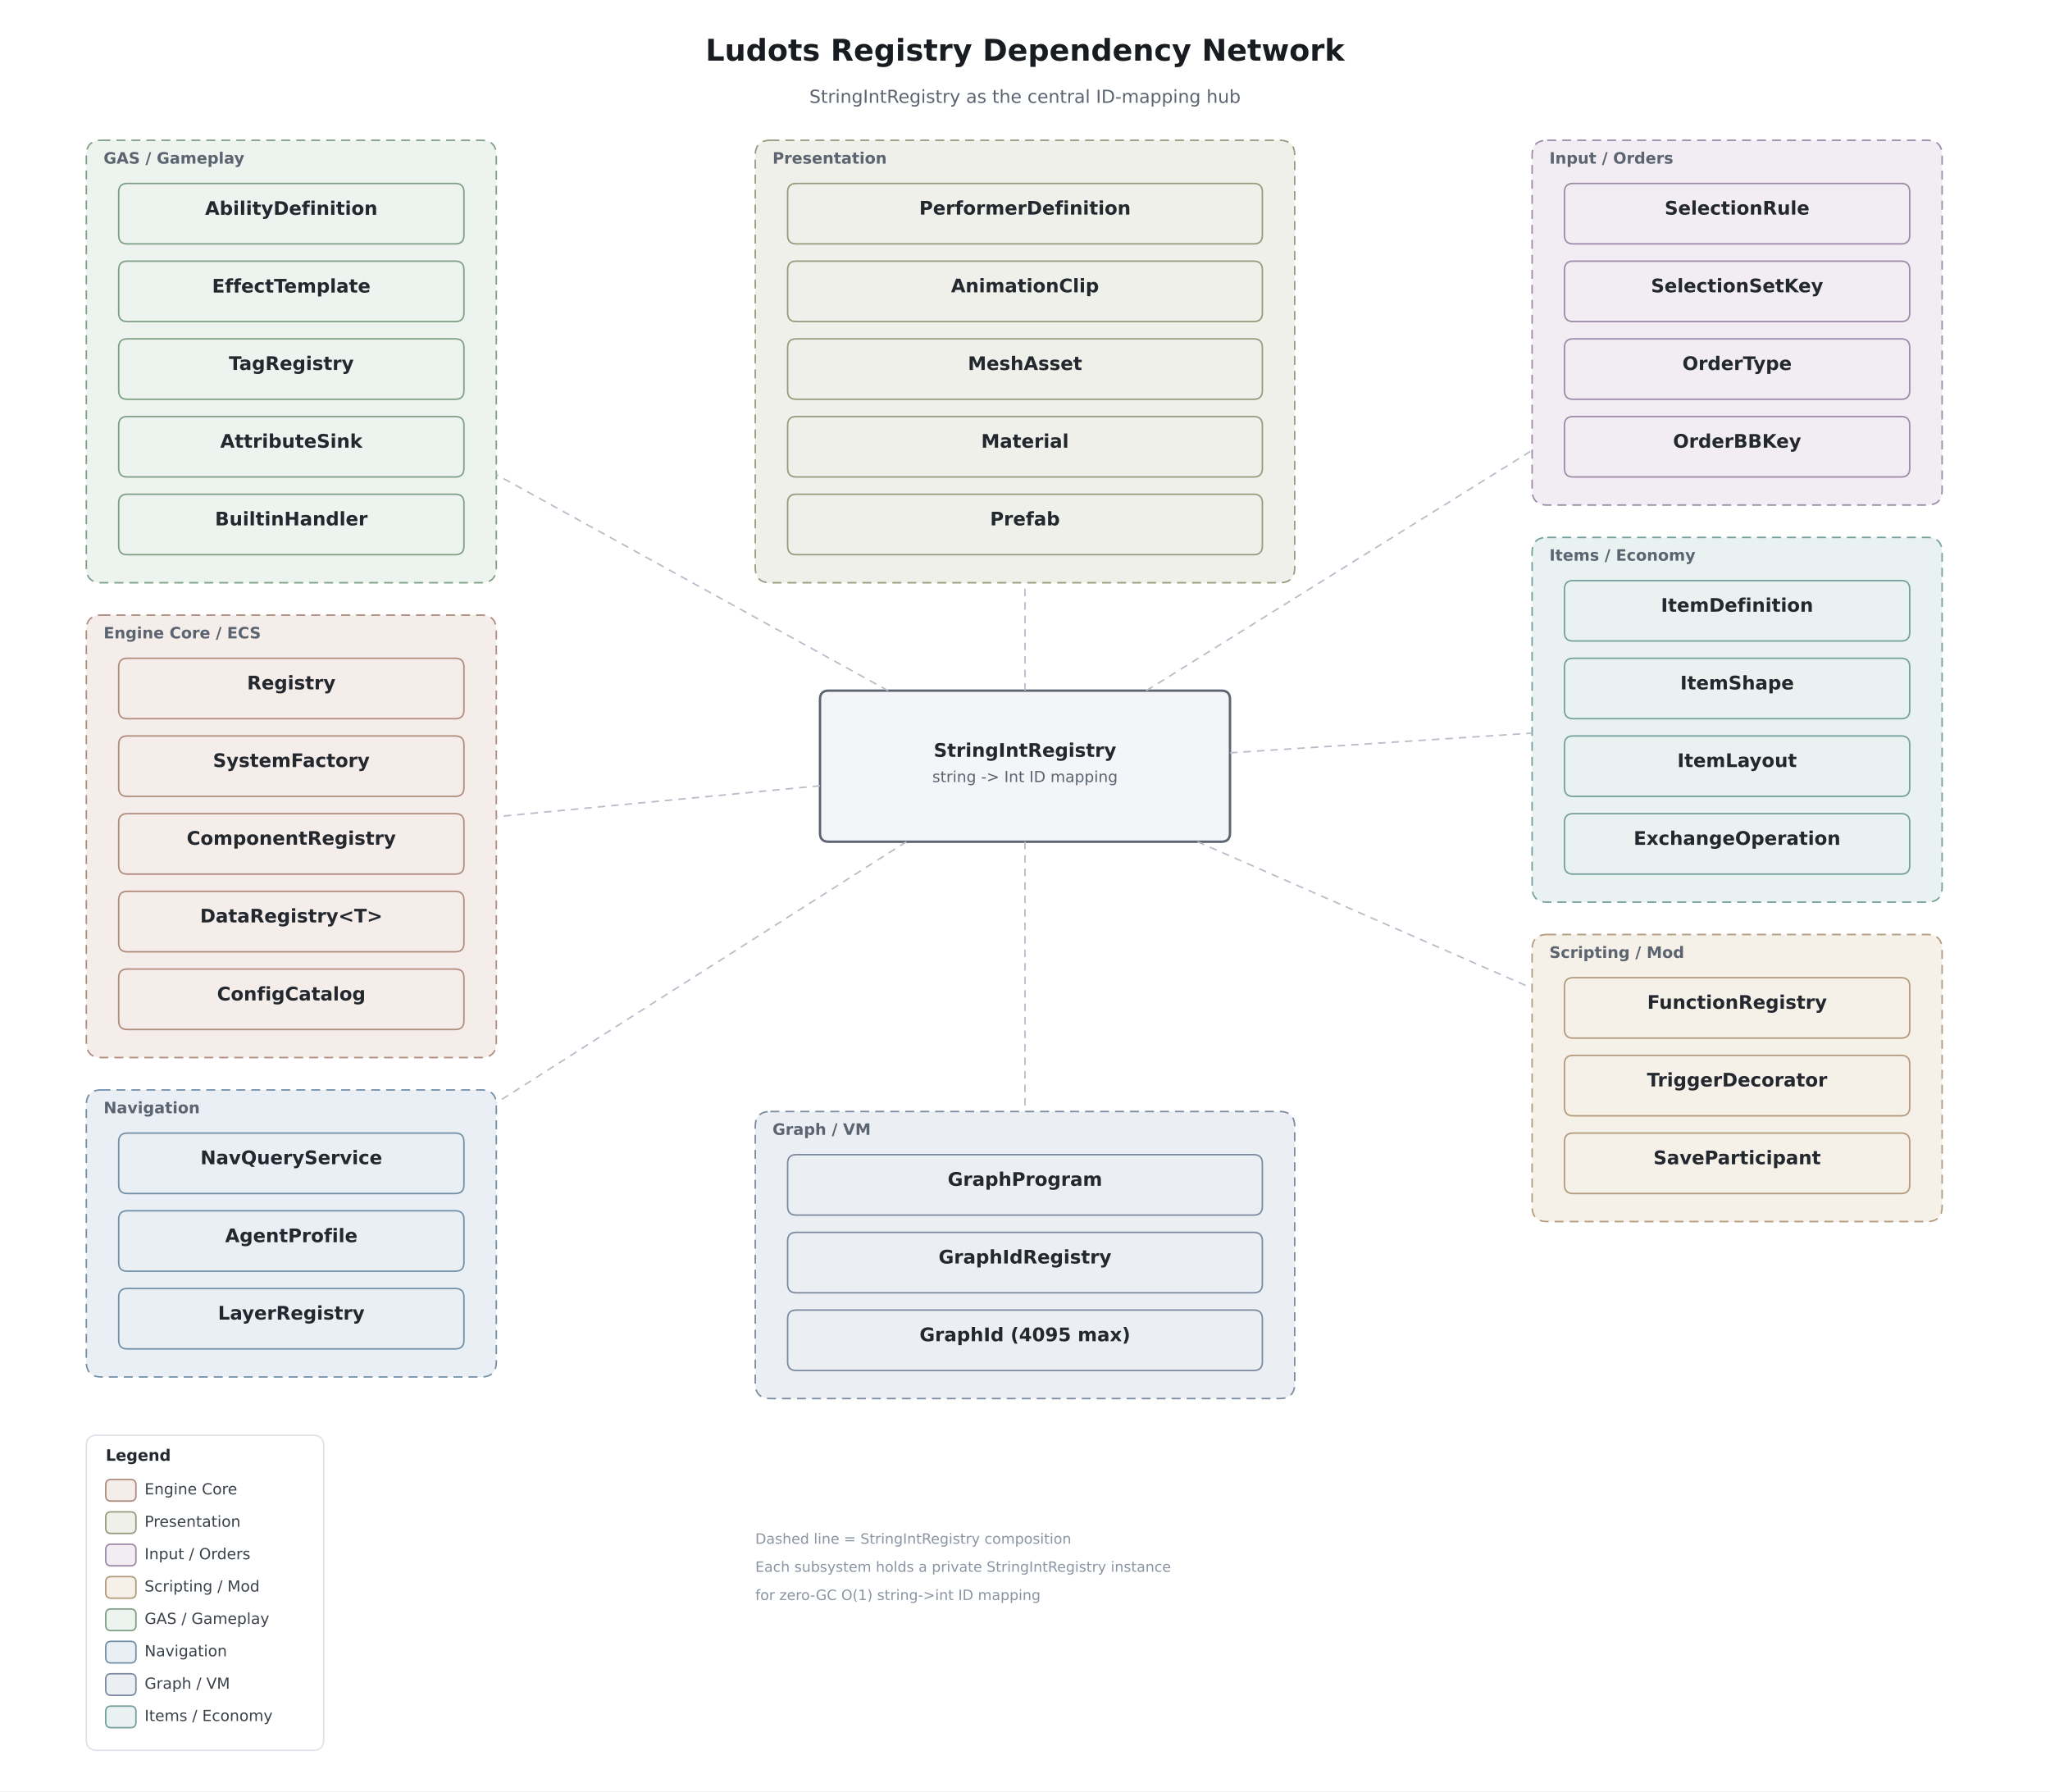
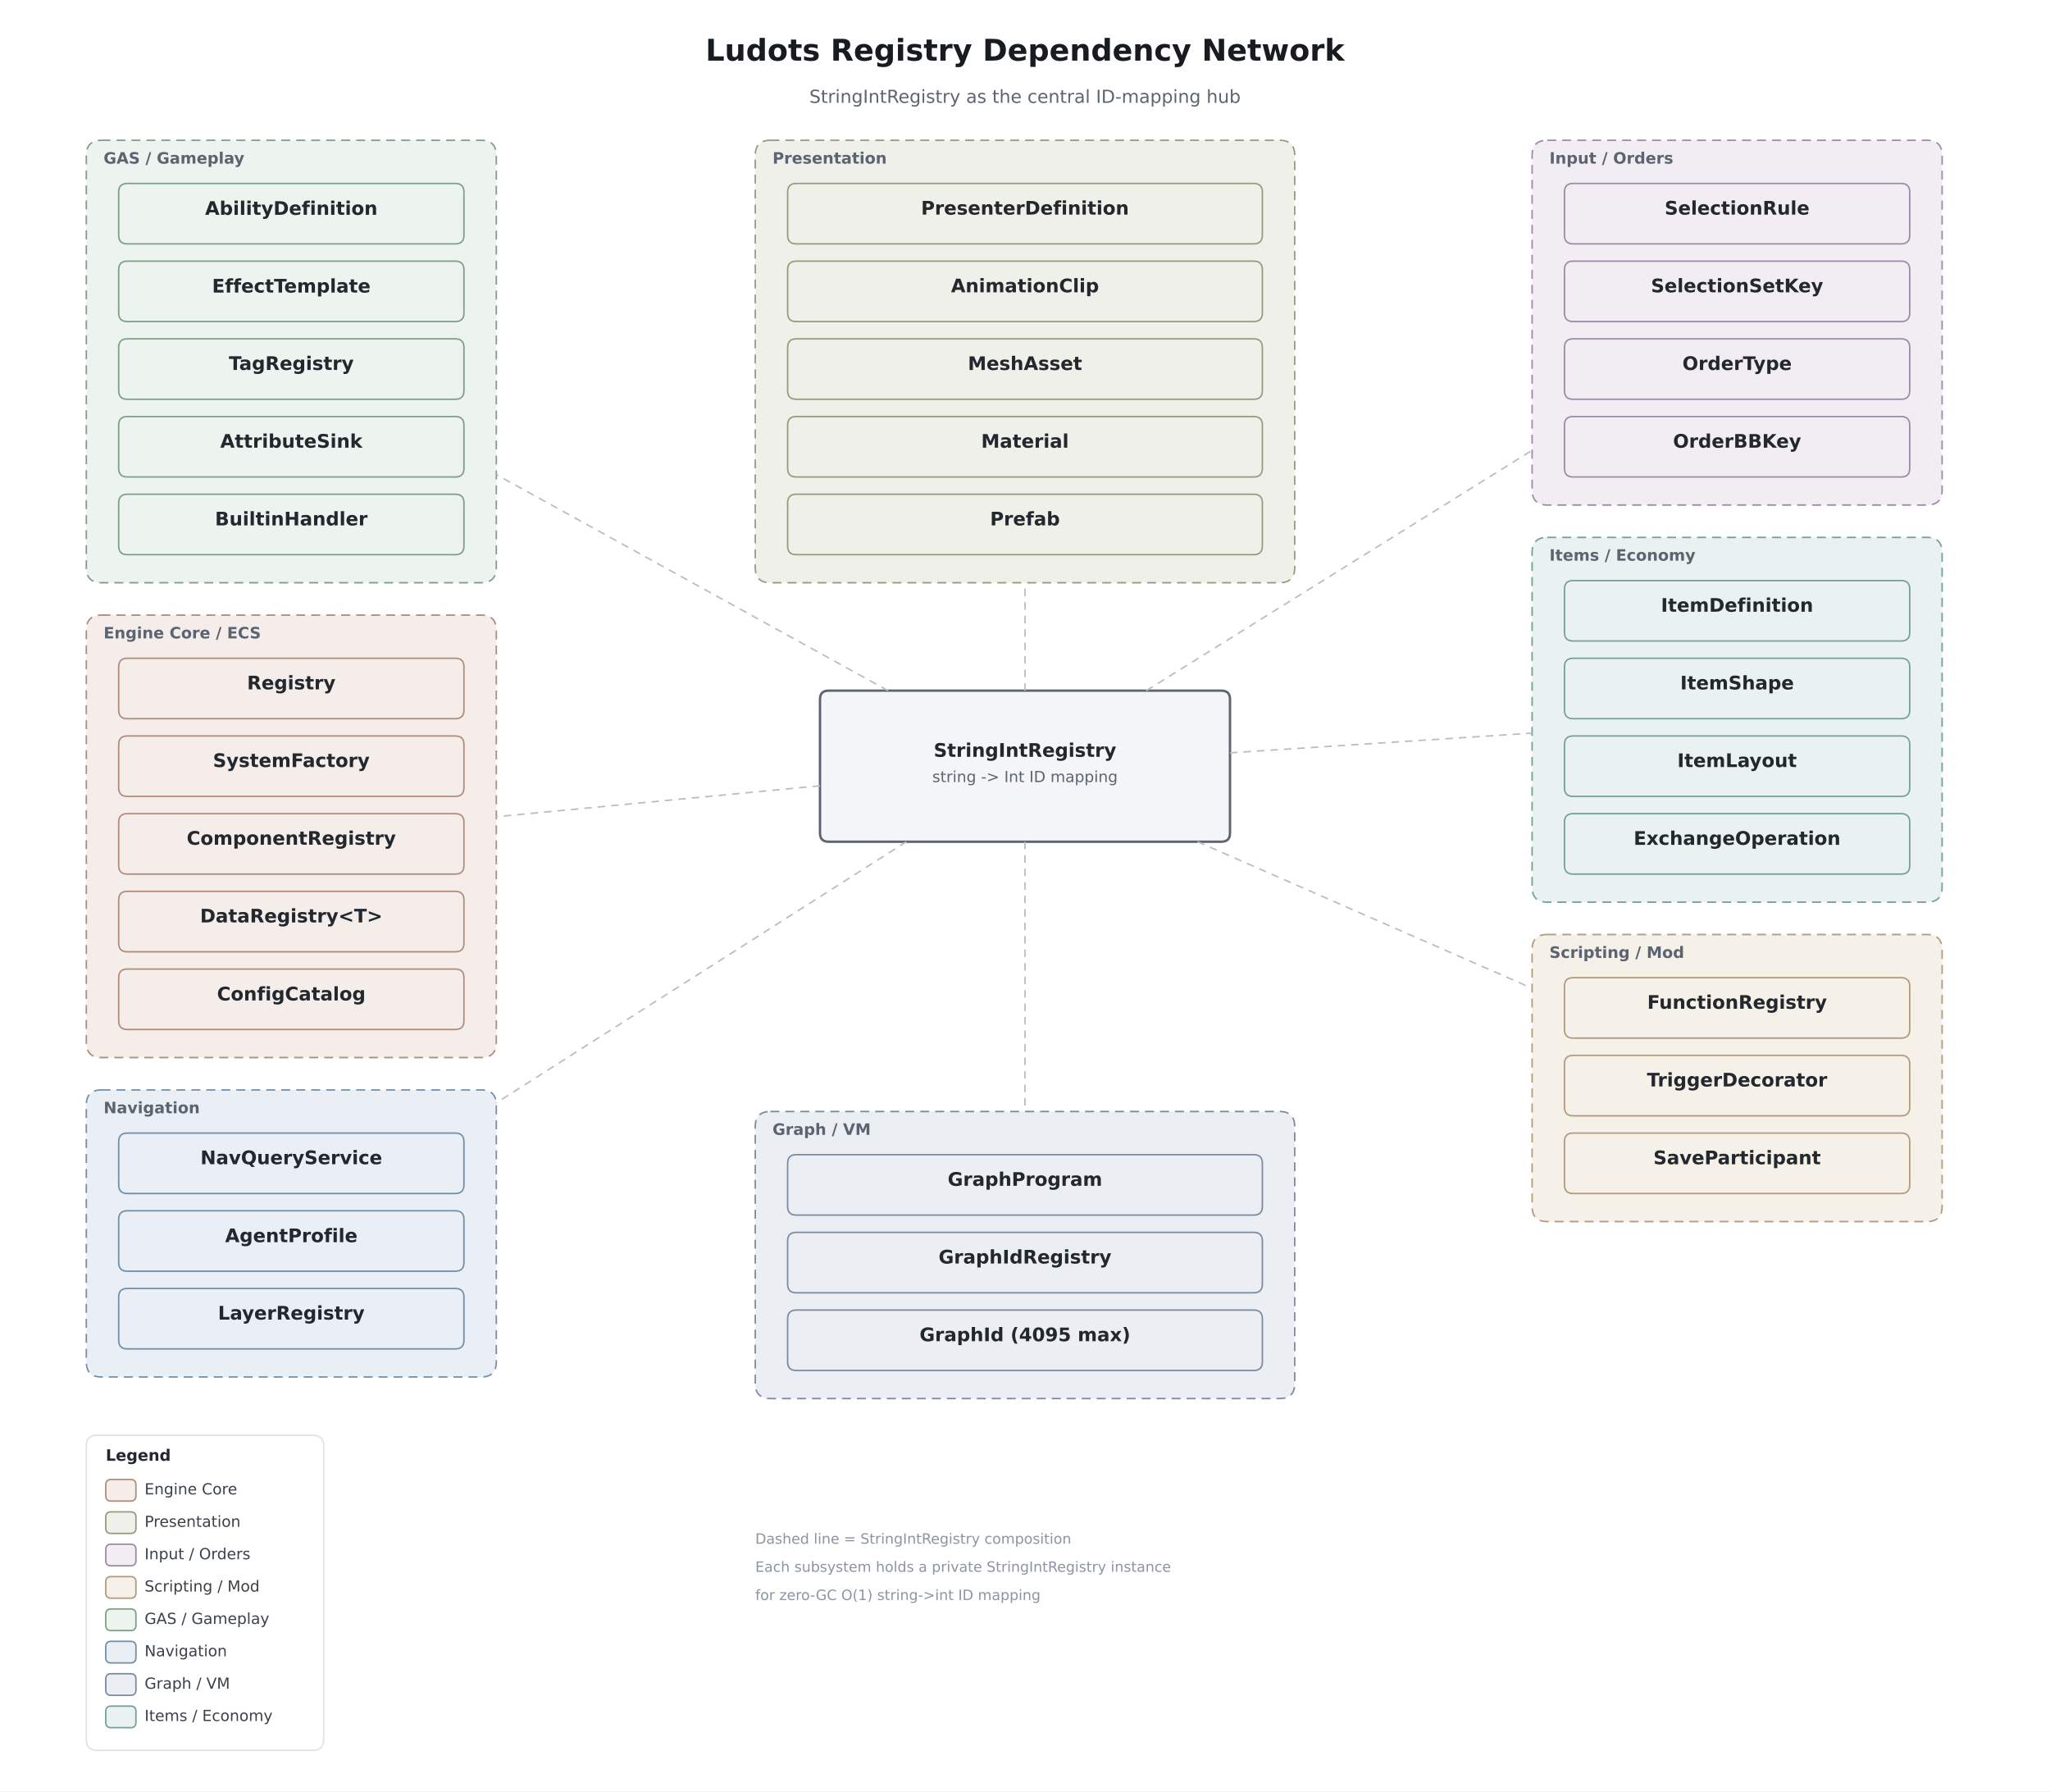
<svg xmlns="http://www.w3.org/2000/svg" width="1368pt" height="1195.2pt" viewBox="0 0 1368 1195.2" version="1.1">
  <defs>
    <style type="text/css">*{stroke-linejoin: round; stroke-linecap: butt}</style>
  </defs>
  <g id="figure_1">
    <g id="patch_1">
      <path d="M 0 1195.2  L 1368 1195.2  L 1368 0  L 0 0  z " style="fill: #ffffff" />
    </g>
    <g id="axes_1">
      <g id="patch_2">
        <path d="M 67.68 93.6  L 321.12 93.6  Q 331.2 93.6 331.2 103.68  L 331.2 378.72  Q 331.2 388.8 321.12 388.8  L 67.68 388.8  Q 57.6 388.8 57.6 378.72  L 57.6 103.68  Q 57.6 93.6 67.68 93.6  z " clip-path="url(#pb97bc66aaa)" style="fill: #edf3ee; stroke-dasharray: 6,4; stroke-dashoffset: 0; stroke: #7fa087; stroke-linejoin: miter" />
      </g>
      <g id="patch_3">
        <path d="M 67.68 410.4  L 321.12 410.4  Q 331.2 410.4 331.2 420.48  L 331.2 695.52  Q 331.2 705.6 321.12 705.6  L 67.68 705.6  Q 57.6 705.6 57.6 695.52  L 57.6 420.48  Q 57.6 410.4 67.68 410.4  z " clip-path="url(#pb97bc66aaa)" style="fill: #f4ede9; stroke-dasharray: 6,4; stroke-dashoffset: 0; stroke: #b08d7f; stroke-linejoin: miter" />
      </g>
      <g id="patch_4">
        <path d="M 67.68 727.2  L 321.12 727.2  Q 331.2 727.2 331.2 737.28  L 331.2 908.64  Q 331.2 918.72 321.12 918.72  L 67.68 918.72  Q 57.6 918.72 57.6 908.64  L 57.6 737.28  Q 57.6 727.2 67.68 727.2  z " clip-path="url(#pb97bc66aaa)" style="fill: #e9eff5; stroke-dasharray: 6,4; stroke-dashoffset: 0; stroke: #7490a8; stroke-linejoin: miter" />
      </g>
      <g id="patch_5">
        <path d="M 514.08 93.6  L 853.92 93.6  Q 864 93.6 864 103.68  L 864 378.72  Q 864 388.8 853.92 388.8  L 514.08 388.8  Q 504 388.8 504 378.72  L 504 103.68  Q 504 93.6 514.08 93.6  z " clip-path="url(#pb97bc66aaa)" style="fill: #f0f0ea; stroke-dasharray: 6,4; stroke-dashoffset: 0; stroke: #999a7e; stroke-linejoin: miter" />
      </g>
      <g id="patch_6">
        <path d="M 514.08 741.6  L 853.92 741.6  Q 864 741.6 864 751.68  L 864 923.04  Q 864 933.12 853.92 933.12  L 514.08 933.12  Q 504 933.12 504 923.04  L 504 751.68  Q 504 741.6 514.08 741.6  z " clip-path="url(#pb97bc66aaa)" style="fill: #ebeef2; stroke-dasharray: 6,4; stroke-dashoffset: 0; stroke: #7d8ba0; stroke-linejoin: miter" />
      </g>
      <g id="patch_7">
        <path d="M 1032.48 93.6  L 1285.92 93.6  Q 1296 93.6 1296 103.68  L 1296 326.88  Q 1296 336.96 1285.92 336.96  L 1032.48 336.96  Q 1022.4 336.96 1022.4 326.88  L 1022.4 103.68  Q 1022.4 93.6 1032.48 93.6  z " clip-path="url(#pb97bc66aaa)" style="fill: #f1edf3; stroke-dasharray: 6,4; stroke-dashoffset: 0; stroke: #9d8ba8; stroke-linejoin: miter" />
      </g>
      <g id="patch_8">
        <path d="M 1032.48 358.56  L 1285.92 358.56  Q 1296 358.56 1296 368.64  L 1296 591.84  Q 1296 601.92 1285.92 601.92  L 1032.48 601.92  Q 1022.4 601.92 1022.4 591.84  L 1022.4 368.64  Q 1022.4 358.56 1032.48 358.56  z " clip-path="url(#pb97bc66aaa)" style="fill: #eaf2f1; stroke-dasharray: 6,4; stroke-dashoffset: 0; stroke: #76a09c; stroke-linejoin: miter" />
      </g>
      <g id="patch_9">
        <path d="M 1032.48 623.52  L 1285.92 623.52  Q 1296 623.52 1296 633.6  L 1296 804.96  Q 1296 815.04 1285.92 815.04  L 1032.48 815.04  Q 1022.4 815.04 1022.4 804.96  L 1022.4 633.6  Q 1022.4 623.52 1032.48 623.52  z " clip-path="url(#pb97bc66aaa)" style="fill: #f5f0e8; stroke-dasharray: 6,4; stroke-dashoffset: 0; stroke: #b39b7d; stroke-linejoin: miter" />
      </g>
      <g id="text_1">
        <text style="font-weight: 700; font-size: 10.5px; font-family: 'Microsoft YaHei', 'DejaVu Sans'; text-anchor: start; fill: #5b6470" x="69.12" y="109.193" transform="rotate(-0 69.12 109.1934)">GAS / Gameplay</text>
      </g>
      <g id="text_2">
        <text style="font-weight: 700; font-size: 10.5px; font-family: 'Microsoft YaHei', 'DejaVu Sans'; text-anchor: start; fill: #5b6470" x="69.12" y="425.957" transform="rotate(-0 69.12 425.9573)">Engine Core / ECS</text>
      </g>
      <g id="text_3">
        <text style="font-weight: 700; font-size: 10.5px; font-family: 'Microsoft YaHei', 'DejaVu Sans'; text-anchor: start; fill: #5b6470" x="69.12" y="742.757" transform="rotate(-0 69.12 742.7573)">Navigation</text>
      </g>
      <g id="text_4">
        <text style="font-weight: 700; font-size: 10.5px; font-family: 'Microsoft YaHei', 'DejaVu Sans'; text-anchor: start; fill: #5b6470" x="515.52" y="109.193" transform="rotate(-0 515.52 109.1934)">Presentation</text>
      </g>
      <g id="text_5">
        <text style="font-weight: 700; font-size: 10.5px; font-family: 'Microsoft YaHei', 'DejaVu Sans'; text-anchor: start; fill: #5b6470" x="515.52" y="757.193" transform="rotate(-0 515.52 757.1934)">Graph / VM</text>
      </g>
      <g id="text_6">
        <text style="font-weight: 700; font-size: 10.5px; font-family: 'Microsoft YaHei', 'DejaVu Sans'; text-anchor: start; fill: #5b6470" x="1033.92" y="109.193" transform="rotate(-0 1033.92 109.1934)">Input / Orders</text>
      </g>
      <g id="text_7">
        <text style="font-weight: 700; font-size: 10.5px; font-family: 'Microsoft YaHei', 'DejaVu Sans'; text-anchor: start; fill: #5b6470" x="1033.92" y="374.103" transform="rotate(-0 1033.92 374.1026)">Items / Economy</text>
      </g>
      <g id="text_8">
        <text style="font-weight: 700; font-size: 10.5px; font-family: 'Microsoft YaHei', 'DejaVu Sans'; text-anchor: start; fill: #5b6470" x="1033.92" y="639.113" transform="rotate(-0 1033.92 639.1134)">Scripting / Mod</text>
      </g>
      <g id="patch_10">
        <path d="M 552.96 460.8  L 815.04 460.8  Q 820.8 460.8 820.8 466.56  L 820.8 555.84  Q 820.8 561.6 815.04 561.6  L 552.96 561.6  Q 547.2 561.6 547.2 555.84  L 547.2 466.56  Q 547.2 460.8 552.96 460.8  z " clip-path="url(#pb97bc66aaa)" style="fill: #f3f5f8; stroke: #5b6470; stroke-width: 1.6; stroke-linejoin: miter" />
      </g>
      <g id="patch_11">
        <path d="M 84.96 122.4  L 303.84 122.4  Q 309.6 122.4 309.6 128.16  L 309.6 156.96  Q 309.6 162.72 303.84 162.72  L 84.96 162.72  Q 79.2 162.72 79.2 156.96  L 79.2 128.16  Q 79.2 122.4 84.96 122.4  z " clip-path="url(#pb97bc66aaa)" style="fill: #edf3ee; stroke: #7fa087; stroke-linejoin: miter" />
      </g>
      <g id="patch_12">
        <path d="M 84.96 174.24  L 303.84 174.24  Q 309.6 174.24 309.6 180  L 309.6 208.8  Q 309.6 214.56 303.84 214.56  L 84.96 214.56  Q 79.2 214.56 79.2 208.8  L 79.2 180  Q 79.2 174.24 84.96 174.24  z " clip-path="url(#pb97bc66aaa)" style="fill: #edf3ee; stroke: #7fa087; stroke-linejoin: miter" />
      </g>
      <g id="patch_13">
        <path d="M 84.96 226.08  L 303.84 226.08  Q 309.6 226.08 309.6 231.84  L 309.6 260.64  Q 309.6 266.4 303.84 266.4  L 84.96 266.4  Q 79.2 266.4 79.2 260.64  L 79.2 231.84  Q 79.2 226.08 84.96 226.08  z " clip-path="url(#pb97bc66aaa)" style="fill: #edf3ee; stroke: #7fa087; stroke-linejoin: miter" />
      </g>
      <g id="patch_14">
        <path d="M 84.96 277.92  L 303.84 277.92  Q 309.6 277.92 309.6 283.68  L 309.6 312.48  Q 309.6 318.24 303.84 318.24  L 84.96 318.24  Q 79.2 318.24 79.2 312.48  L 79.2 283.68  Q 79.2 277.92 84.96 277.92  z " clip-path="url(#pb97bc66aaa)" style="fill: #edf3ee; stroke: #7fa087; stroke-linejoin: miter" />
      </g>
      <g id="patch_15">
        <path d="M 84.96 329.76  L 303.84 329.76  Q 309.6 329.76 309.6 335.52  L 309.6 364.32  Q 309.6 370.08 303.84 370.08  L 84.96 370.08  Q 79.2 370.08 79.2 364.32  L 79.2 335.52  Q 79.2 329.76 84.96 329.76  z " clip-path="url(#pb97bc66aaa)" style="fill: #edf3ee; stroke: #7fa087; stroke-linejoin: miter" />
      </g>
      <g id="patch_16">
        <path d="M 84.96 439.2  L 303.84 439.2  Q 309.6 439.2 309.6 444.96  L 309.6 473.76  Q 309.6 479.52 303.84 479.52  L 84.96 479.52  Q 79.2 479.52 79.2 473.76  L 79.2 444.96  Q 79.2 439.2 84.96 439.2  z " clip-path="url(#pb97bc66aaa)" style="fill: #f4ede9; stroke: #b08d7f; stroke-linejoin: miter" />
      </g>
      <g id="patch_17">
        <path d="M 84.96 491.04  L 303.84 491.04  Q 309.6 491.04 309.6 496.8  L 309.6 525.6  Q 309.6 531.36 303.84 531.36  L 84.96 531.36  Q 79.2 531.36 79.2 525.6  L 79.2 496.8  Q 79.2 491.04 84.96 491.04  z " clip-path="url(#pb97bc66aaa)" style="fill: #f4ede9; stroke: #b08d7f; stroke-linejoin: miter" />
      </g>
      <g id="patch_18">
        <path d="M 84.96 542.88  L 303.84 542.88  Q 309.6 542.88 309.6 548.64  L 309.6 577.44  Q 309.6 583.2 303.84 583.2  L 84.96 583.2  Q 79.2 583.2 79.2 577.44  L 79.2 548.64  Q 79.2 542.88 84.96 542.88  z " clip-path="url(#pb97bc66aaa)" style="fill: #f4ede9; stroke: #b08d7f; stroke-linejoin: miter" />
      </g>
      <g id="patch_19">
        <path d="M 84.96 594.72  L 303.84 594.72  Q 309.6 594.72 309.6 600.48  L 309.6 629.28  Q 309.6 635.04 303.84 635.04  L 84.96 635.04  Q 79.2 635.04 79.2 629.28  L 79.2 600.48  Q 79.2 594.72 84.96 594.72  z " clip-path="url(#pb97bc66aaa)" style="fill: #f4ede9; stroke: #b08d7f; stroke-linejoin: miter" />
      </g>
      <g id="patch_20">
        <path d="M 84.96 646.56  L 303.84 646.56  Q 309.6 646.56 309.6 652.32  L 309.6 681.12  Q 309.6 686.88 303.84 686.88  L 84.96 686.88  Q 79.2 686.88 79.2 681.12  L 79.2 652.32  Q 79.2 646.56 84.96 646.56  z " clip-path="url(#pb97bc66aaa)" style="fill: #f4ede9; stroke: #b08d7f; stroke-linejoin: miter" />
      </g>
      <g id="patch_21">
        <path d="M 84.96 756  L 303.84 756  Q 309.6 756 309.6 761.76  L 309.6 790.56  Q 309.6 796.32 303.84 796.32  L 84.96 796.32  Q 79.2 796.32 79.2 790.56  L 79.2 761.76  Q 79.2 756 84.96 756  z " clip-path="url(#pb97bc66aaa)" style="fill: #e9eff5; stroke: #7490a8; stroke-linejoin: miter" />
      </g>
      <g id="patch_22">
        <path d="M 84.96 807.84  L 303.84 807.84  Q 309.6 807.84 309.6 813.6  L 309.6 842.4  Q 309.6 848.16 303.84 848.16  L 84.96 848.16  Q 79.2 848.16 79.2 842.4  L 79.2 813.6  Q 79.2 807.84 84.96 807.84  z " clip-path="url(#pb97bc66aaa)" style="fill: #e9eff5; stroke: #7490a8; stroke-linejoin: miter" />
      </g>
      <g id="patch_23">
        <path d="M 84.96 859.68  L 303.84 859.68  Q 309.6 859.68 309.6 865.44  L 309.6 894.24  Q 309.6 900 303.84 900  L 84.96 900  Q 79.2 900 79.2 894.24  L 79.2 865.44  Q 79.2 859.68 84.96 859.68  z " clip-path="url(#pb97bc66aaa)" style="fill: #e9eff5; stroke: #7490a8; stroke-linejoin: miter" />
      </g>
      <g id="patch_24">
        <path d="M 531.36 122.4  L 836.64 122.4  Q 842.4 122.4 842.4 128.16  L 842.4 156.96  Q 842.4 162.72 836.64 162.72  L 531.36 162.72  Q 525.6 162.72 525.6 156.96  L 525.6 128.16  Q 525.6 122.4 531.36 122.4  z " clip-path="url(#pb97bc66aaa)" style="fill: #f0f0ea; stroke: #999a7e; stroke-linejoin: miter" />
      </g>
      <g id="patch_25">
        <path d="M 531.36 174.24  L 836.64 174.24  Q 842.4 174.24 842.4 180  L 842.4 208.8  Q 842.4 214.56 836.64 214.56  L 531.36 214.56  Q 525.6 214.56 525.6 208.8  L 525.6 180  Q 525.6 174.24 531.36 174.24  z " clip-path="url(#pb97bc66aaa)" style="fill: #f0f0ea; stroke: #999a7e; stroke-linejoin: miter" />
      </g>
      <g id="patch_26">
        <path d="M 531.36 226.08  L 836.64 226.08  Q 842.4 226.08 842.4 231.84  L 842.4 260.64  Q 842.4 266.4 836.64 266.4  L 531.36 266.4  Q 525.6 266.4 525.6 260.64  L 525.6 231.84  Q 525.6 226.08 531.36 226.08  z " clip-path="url(#pb97bc66aaa)" style="fill: #f0f0ea; stroke: #999a7e; stroke-linejoin: miter" />
      </g>
      <g id="patch_27">
        <path d="M 531.36 277.92  L 836.64 277.92  Q 842.4 277.92 842.4 283.68  L 842.4 312.48  Q 842.4 318.24 836.64 318.24  L 531.36 318.24  Q 525.6 318.24 525.6 312.48  L 525.6 283.68  Q 525.6 277.92 531.36 277.92  z " clip-path="url(#pb97bc66aaa)" style="fill: #f0f0ea; stroke: #999a7e; stroke-linejoin: miter" />
      </g>
      <g id="patch_28">
        <path d="M 531.36 329.76  L 836.64 329.76  Q 842.4 329.76 842.4 335.52  L 842.4 364.32  Q 842.4 370.08 836.64 370.08  L 531.36 370.08  Q 525.6 370.08 525.6 364.32  L 525.6 335.52  Q 525.6 329.76 531.36 329.76  z " clip-path="url(#pb97bc66aaa)" style="fill: #f0f0ea; stroke: #999a7e; stroke-linejoin: miter" />
      </g>
      <g id="patch_29">
        <path d="M 531.36 770.4  L 836.64 770.4  Q 842.4 770.4 842.4 776.16  L 842.4 804.96  Q 842.4 810.72 836.64 810.72  L 531.36 810.72  Q 525.6 810.72 525.6 804.96  L 525.6 776.16  Q 525.6 770.4 531.36 770.4  z " clip-path="url(#pb97bc66aaa)" style="fill: #ebeef2; stroke: #7d8ba0; stroke-linejoin: miter" />
      </g>
      <g id="patch_30">
        <path d="M 531.36 822.24  L 836.64 822.24  Q 842.4 822.24 842.4 828  L 842.4 856.8  Q 842.4 862.56 836.64 862.56  L 531.36 862.56  Q 525.6 862.56 525.6 856.8  L 525.6 828  Q 525.6 822.24 531.36 822.24  z " clip-path="url(#pb97bc66aaa)" style="fill: #ebeef2; stroke: #7d8ba0; stroke-linejoin: miter" />
      </g>
      <g id="patch_31">
        <path d="M 531.36 874.08  L 836.64 874.08  Q 842.4 874.08 842.4 879.84  L 842.4 908.64  Q 842.4 914.4 836.64 914.4  L 531.36 914.4  Q 525.6 914.4 525.6 908.64  L 525.6 879.84  Q 525.6 874.08 531.36 874.08  z " clip-path="url(#pb97bc66aaa)" style="fill: #ebeef2; stroke: #7d8ba0; stroke-linejoin: miter" />
      </g>
      <g id="patch_32">
        <path d="M 1049.76 122.4  L 1268.64 122.4  Q 1274.4 122.4 1274.4 128.16  L 1274.4 156.96  Q 1274.4 162.72 1268.64 162.72  L 1049.76 162.72  Q 1044 162.72 1044 156.96  L 1044 128.16  Q 1044 122.4 1049.76 122.4  z " clip-path="url(#pb97bc66aaa)" style="fill: #f1edf3; stroke: #9d8ba8; stroke-linejoin: miter" />
      </g>
      <g id="patch_33">
        <path d="M 1049.76 174.24  L 1268.64 174.24  Q 1274.4 174.24 1274.4 180  L 1274.4 208.8  Q 1274.4 214.56 1268.64 214.56  L 1049.76 214.56  Q 1044 214.56 1044 208.8  L 1044 180  Q 1044 174.24 1049.76 174.24  z " clip-path="url(#pb97bc66aaa)" style="fill: #f1edf3; stroke: #9d8ba8; stroke-linejoin: miter" />
      </g>
      <g id="patch_34">
        <path d="M 1049.76 226.08  L 1268.64 226.08  Q 1274.4 226.08 1274.4 231.84  L 1274.4 260.64  Q 1274.4 266.4 1268.64 266.4  L 1049.76 266.4  Q 1044 266.4 1044 260.64  L 1044 231.84  Q 1044 226.08 1049.76 226.08  z " clip-path="url(#pb97bc66aaa)" style="fill: #f1edf3; stroke: #9d8ba8; stroke-linejoin: miter" />
      </g>
      <g id="patch_35">
        <path d="M 1049.76 277.92  L 1268.64 277.92  Q 1274.4 277.92 1274.4 283.68  L 1274.4 312.48  Q 1274.4 318.24 1268.64 318.24  L 1049.76 318.24  Q 1044 318.24 1044 312.48  L 1044 283.68  Q 1044 277.92 1049.76 277.92  z " clip-path="url(#pb97bc66aaa)" style="fill: #f1edf3; stroke: #9d8ba8; stroke-linejoin: miter" />
      </g>
      <g id="patch_36">
        <path d="M 1049.76 387.36  L 1268.64 387.36  Q 1274.4 387.36 1274.4 393.12  L 1274.4 421.92  Q 1274.4 427.68 1268.64 427.68  L 1049.76 427.68  Q 1044 427.68 1044 421.92  L 1044 393.12  Q 1044 387.36 1049.76 387.36  z " clip-path="url(#pb97bc66aaa)" style="fill: #eaf2f1; stroke: #76a09c; stroke-linejoin: miter" />
      </g>
      <g id="patch_37">
        <path d="M 1049.76 439.2  L 1268.64 439.2  Q 1274.4 439.2 1274.4 444.96  L 1274.4 473.76  Q 1274.4 479.52 1268.64 479.52  L 1049.76 479.52  Q 1044 479.52 1044 473.76  L 1044 444.96  Q 1044 439.2 1049.76 439.2  z " clip-path="url(#pb97bc66aaa)" style="fill: #eaf2f1; stroke: #76a09c; stroke-linejoin: miter" />
      </g>
      <g id="patch_38">
        <path d="M 1049.76 491.04  L 1268.64 491.04  Q 1274.4 491.04 1274.4 496.8  L 1274.4 525.6  Q 1274.4 531.36 1268.64 531.36  L 1049.76 531.36  Q 1044 531.36 1044 525.6  L 1044 496.8  Q 1044 491.04 1049.76 491.04  z " clip-path="url(#pb97bc66aaa)" style="fill: #eaf2f1; stroke: #76a09c; stroke-linejoin: miter" />
      </g>
      <g id="patch_39">
        <path d="M 1049.76 542.88  L 1268.64 542.88  Q 1274.4 542.88 1274.4 548.64  L 1274.4 577.44  Q 1274.4 583.2 1268.64 583.2  L 1049.76 583.2  Q 1044 583.2 1044 577.44  L 1044 548.64  Q 1044 542.88 1049.76 542.88  z " clip-path="url(#pb97bc66aaa)" style="fill: #eaf2f1; stroke: #76a09c; stroke-linejoin: miter" />
      </g>
      <g id="patch_40">
        <path d="M 1049.76 652.32  L 1268.64 652.32  Q 1274.4 652.32 1274.4 658.08  L 1274.4 686.88  Q 1274.4 692.64 1268.64 692.64  L 1049.76 692.64  Q 1044 692.64 1044 686.88  L 1044 658.08  Q 1044 652.32 1049.76 652.32  z " clip-path="url(#pb97bc66aaa)" style="fill: #f5f0e8; stroke: #b39b7d; stroke-linejoin: miter" />
      </g>
      <g id="patch_41">
        <path d="M 1049.76 704.16  L 1268.64 704.16  Q 1274.4 704.16 1274.4 709.92  L 1274.4 738.72  Q 1274.4 744.48 1268.64 744.48  L 1049.76 744.48  Q 1044 744.48 1044 738.72  L 1044 709.92  Q 1044 704.16 1049.76 704.16  z " clip-path="url(#pb97bc66aaa)" style="fill: #f5f0e8; stroke: #b39b7d; stroke-linejoin: miter" />
      </g>
      <g id="patch_42">
        <path d="M 1049.76 756  L 1268.64 756  Q 1274.4 756 1274.4 761.76  L 1274.4 790.56  Q 1274.4 796.32 1268.64 796.32  L 1049.76 796.32  Q 1044 796.32 1044 790.56  L 1044 761.76  Q 1044 756 1049.76 756  z " clip-path="url(#pb97bc66aaa)" style="fill: #f5f0e8; stroke: #b39b7d; stroke-linejoin: miter" />
      </g>
      <g id="text_9">
        <text style="font-weight: 700; font-size: 12.5px; font-family: 'Microsoft YaHei', 'DejaVu Sans'; text-anchor: middle; fill: #23272e" x="684" y="504.949" transform="rotate(-0 684 504.9492)">StringIntRegistry</text>
      </g>
      <g id="text_10">
        <text style="font-size: 10.2px; font-family: 'Microsoft YaHei', 'DejaVu Sans'; text-anchor: middle; fill: #5b6470" x="684" y="521.815" transform="rotate(-0 684 521.8147)">string -&gt; Int ID mapping</text>
      </g>
      <g id="text_11">
        <text style="font-weight: 700; font-size: 12.5px; font-family: 'Microsoft YaHei', 'DejaVu Sans'; text-anchor: middle; fill: #23272e" x="194.4" y="143.35" transform="rotate(-0 194.4 143.3504)">AbilityDefinition</text>
      </g>
      <g id="text_12">
        <text style="font-weight: 700; font-size: 12.5px; font-family: 'Microsoft YaHei', 'DejaVu Sans'; text-anchor: middle; fill: #23272e" x="194.4" y="195.19" transform="rotate(-0 194.4 195.1904)">EffectTemplate</text>
      </g>
      <g id="text_13">
        <text style="font-weight: 700; font-size: 12.5px; font-family: 'Microsoft YaHei', 'DejaVu Sans'; text-anchor: middle; fill: #23272e" x="194.4" y="246.829" transform="rotate(-0 194.4 246.8292)">TagRegistry</text>
      </g>
      <g id="text_14">
        <text style="font-weight: 700; font-size: 12.5px; font-family: 'Microsoft YaHei', 'DejaVu Sans'; text-anchor: middle; fill: #23272e" x="194.4" y="298.712" transform="rotate(-0 194.4 298.7122)">AttributeSink</text>
      </g>
      <g id="text_15">
        <text style="font-weight: 700; font-size: 12.5px; font-family: 'Microsoft YaHei', 'DejaVu Sans'; text-anchor: middle; fill: #23272e" x="194.4" y="350.552" transform="rotate(-0 194.4 350.5522)">BuiltinHandler</text>
      </g>
      <g id="text_16">
        <text style="font-weight: 700; font-size: 12.5px; font-family: 'Microsoft YaHei', 'DejaVu Sans'; text-anchor: middle; fill: #23272e" x="194.4" y="459.949" transform="rotate(-0 194.4 459.9492)">Registry</text>
      </g>
      <g id="text_17">
        <text style="font-weight: 700; font-size: 12.5px; font-family: 'Microsoft YaHei', 'DejaVu Sans'; text-anchor: middle; fill: #23272e" x="194.4" y="511.772" transform="rotate(-0 194.4 511.7716)">SystemFactory</text>
      </g>
      <g id="text_18">
        <text style="font-weight: 700; font-size: 12.5px; font-family: 'Microsoft YaHei', 'DejaVu Sans'; text-anchor: middle; fill: #23272e" x="194.4" y="563.629" transform="rotate(-0 194.4 563.6292)">ComponentRegistry</text>
      </g>
      <g id="text_19">
        <text style="font-weight: 700; font-size: 12.5px; font-family: 'Microsoft YaHei', 'DejaVu Sans'; text-anchor: middle; fill: #23272e" x="194.4" y="615.469" transform="rotate(-0 194.4 615.4692)">DataRegistry&lt;T&gt;</text>
      </g>
      <g id="text_20">
        <text style="font-weight: 700; font-size: 12.5px; font-family: 'Microsoft YaHei', 'DejaVu Sans'; text-anchor: middle; fill: #23272e" x="194.4" y="667.51" transform="rotate(-0 194.4 667.5104)">ConfigCatalog</text>
      </g>
      <g id="text_21">
        <text style="font-weight: 700; font-size: 12.5px; font-family: 'Microsoft YaHei', 'DejaVu Sans'; text-anchor: middle; fill: #23272e" x="194.4" y="776.749" transform="rotate(-0 194.4 776.7492)">NavQueryService</text>
      </g>
      <g id="text_22">
        <text style="font-weight: 700; font-size: 12.5px; font-family: 'Microsoft YaHei', 'DejaVu Sans'; text-anchor: middle; fill: #23272e" x="194.4" y="828.79" transform="rotate(-0 194.4 828.7904)">AgentProfile</text>
      </g>
      <g id="text_23">
        <text style="font-weight: 700; font-size: 12.5px; font-family: 'Microsoft YaHei', 'DejaVu Sans'; text-anchor: middle; fill: #23272e" x="194.4" y="880.429" transform="rotate(-0 194.4 880.4292)">LayerRegistry</text>
      </g>
      <g id="text_24">
-         <text style="font-weight: 700; font-size: 12.5px; font-family: 'Microsoft YaHei', 'DejaVu Sans'; text-anchor: middle; fill: #23272e" x="684" y="143.192" transform="rotate(-0 684 143.1922)">PerformerDefinition</text>
+         <text style="font-weight: 700; font-size: 12.5px; font-family: 'Microsoft YaHei', 'DejaVu Sans'; text-anchor: middle; fill: #23272e" x="684" y="143.192" transform="rotate(-0 684 143.1922)">PresenterDefinition</text>
      </g>
      <g id="text_25">
        <text style="font-weight: 700; font-size: 12.5px; font-family: 'Microsoft YaHei', 'DejaVu Sans'; text-anchor: middle; fill: #23272e" x="684" y="195.032" transform="rotate(-0 684 195.0322)">AnimationClip</text>
      </g>
      <g id="text_26">
        <text style="font-weight: 700; font-size: 12.5px; font-family: 'Microsoft YaHei', 'DejaVu Sans'; text-anchor: middle; fill: #23272e" x="684" y="246.872" transform="rotate(-0 684 246.8722)">MeshAsset</text>
      </g>
      <g id="text_27">
        <text style="font-weight: 700; font-size: 12.5px; font-family: 'Microsoft YaHei', 'DejaVu Sans'; text-anchor: middle; fill: #23272e" x="684" y="298.712" transform="rotate(-0 684 298.7122)">Material</text>
      </g>
      <g id="text_28">
        <text style="font-weight: 700; font-size: 12.5px; font-family: 'Microsoft YaHei', 'DejaVu Sans'; text-anchor: middle; fill: #23272e" x="684" y="350.552" transform="rotate(-0 684 350.5522)">Prefab</text>
      </g>
      <g id="text_29">
        <text style="font-weight: 700; font-size: 12.5px; font-family: 'Microsoft YaHei', 'DejaVu Sans'; text-anchor: middle; fill: #23272e" x="684" y="791.192" transform="rotate(-0 684 791.1922)">GraphProgram</text>
      </g>
      <g id="text_30">
        <text style="font-weight: 700; font-size: 12.5px; font-family: 'Microsoft YaHei', 'DejaVu Sans'; text-anchor: middle; fill: #23272e" x="684" y="843.032" transform="rotate(-0 684 843.0322)">GraphIdRegistry</text>
      </g>
      <g id="text_31">
        <text style="font-weight: 700; font-size: 12.5px; font-family: 'Microsoft YaHei', 'DejaVu Sans'; text-anchor: middle; fill: #23272e" x="684" y="894.872" transform="rotate(-0 684 894.8722)">GraphId (4095 max)</text>
      </g>
      <g id="text_32">
        <text style="font-weight: 700; font-size: 12.5px; font-family: 'Microsoft YaHei', 'DejaVu Sans'; text-anchor: middle; fill: #23272e" x="1159.2" y="143.192" transform="rotate(-0 1159.2 143.1922)">SelectionRule</text>
      </g>
      <g id="text_33">
        <text style="font-weight: 700; font-size: 12.5px; font-family: 'Microsoft YaHei', 'DejaVu Sans'; text-anchor: middle; fill: #23272e" x="1159.2" y="195.032" transform="rotate(-0 1159.2 195.0322)">SelectionSetKey</text>
      </g>
      <g id="text_34">
        <text style="font-weight: 700; font-size: 12.5px; font-family: 'Microsoft YaHei', 'DejaVu Sans'; text-anchor: middle; fill: #23272e" x="1159.2" y="246.872" transform="rotate(-0 1159.2 246.8722)">OrderType</text>
      </g>
      <g id="text_35">
        <text style="font-weight: 700; font-size: 12.5px; font-family: 'Microsoft YaHei', 'DejaVu Sans'; text-anchor: middle; fill: #23272e" x="1159.2" y="298.712" transform="rotate(-0 1159.2 298.7122)">OrderBBKey</text>
      </g>
      <g id="text_36">
        <text style="font-weight: 700; font-size: 12.5px; font-family: 'Microsoft YaHei', 'DejaVu Sans'; text-anchor: middle; fill: #23272e" x="1159.2" y="408.152" transform="rotate(-0 1159.2 408.1522)">ItemDefinition</text>
      </g>
      <g id="text_37">
        <text style="font-weight: 700; font-size: 12.5px; font-family: 'Microsoft YaHei', 'DejaVu Sans'; text-anchor: middle; fill: #23272e" x="1159.2" y="459.992" transform="rotate(-0 1159.2 459.9922)">ItemShape</text>
      </g>
      <g id="text_38">
        <text style="font-weight: 700; font-size: 12.5px; font-family: 'Microsoft YaHei', 'DejaVu Sans'; text-anchor: middle; fill: #23272e" x="1159.2" y="511.772" transform="rotate(-0 1159.2 511.7716)">ItemLayout</text>
      </g>
      <g id="text_39">
        <text style="font-weight: 700; font-size: 12.5px; font-family: 'Microsoft YaHei', 'DejaVu Sans'; text-anchor: middle; fill: #23272e" x="1159.2" y="563.672" transform="rotate(-0 1159.2 563.6722)">ExchangeOperation</text>
      </g>
      <g id="text_40">
        <text style="font-weight: 700; font-size: 12.5px; font-family: 'Microsoft YaHei', 'DejaVu Sans'; text-anchor: middle; fill: #23272e" x="1159.2" y="673.069" transform="rotate(-0 1159.2 673.0692)">FunctionRegistry</text>
      </g>
      <g id="text_41">
        <text style="font-weight: 700; font-size: 12.5px; font-family: 'Microsoft YaHei', 'DejaVu Sans'; text-anchor: middle; fill: #23272e" x="1159.2" y="724.909" transform="rotate(-0 1159.2 724.9092)">TriggerDecorator</text>
      </g>
      <g id="text_42">
        <text style="font-weight: 700; font-size: 12.5px; font-family: 'Microsoft YaHei', 'DejaVu Sans'; text-anchor: middle; fill: #23272e" x="1159.2" y="776.792" transform="rotate(-0 1159.2 776.7922)">SaveParticipant</text>
      </g>
      <g id="line2d_1">
        <path d="M 592.608 460.8  L 331.2 316.641  " clip-path="url(#pb97bc66aaa)" style="fill: none; stroke-dasharray: 5,4; stroke-dashoffset: 0; stroke: #b6bdc8" />
      </g>
      <g id="line2d_2">
        <path d="M 547.2 524.276  L 331.2 544.924  " clip-path="url(#pb97bc66aaa)" style="fill: none; stroke-dasharray: 5,4; stroke-dashoffset: 0; stroke: #b6bdc8" />
      </g>
      <g id="line2d_3">
        <path d="M 604.85 561.6  L 331.2 735.851  " clip-path="url(#pb97bc66aaa)" style="fill: none; stroke-dasharray: 5,4; stroke-dashoffset: 0; stroke: #b6bdc8" />
      </g>
      <g id="line2d_4">
        <path d="M 684 460.8  L 684 388.8  " clip-path="url(#pb97bc66aaa)" style="fill: none; stroke-dasharray: 5,4; stroke-dashoffset: 0; stroke: #b6bdc8" />
      </g>
      <g id="line2d_5">
        <path d="M 684 561.6  L 684 741.6  " clip-path="url(#pb97bc66aaa)" style="fill: none; stroke-dasharray: 5,4; stroke-dashoffset: 0; stroke: #b6bdc8" />
      </g>
      <g id="line2d_6">
        <path d="M 764.934 460.8  L 1022.4 300.469  " clip-path="url(#pb97bc66aaa)" style="fill: none; stroke-dasharray: 5,4; stroke-dashoffset: 0; stroke: #b6bdc8" />
      </g>
      <g id="line2d_7">
        <path d="M 820.8 502.287  L 1022.4 489.153  " clip-path="url(#pb97bc66aaa)" style="fill: none; stroke-dasharray: 5,4; stroke-dashoffset: 0; stroke: #b6bdc8" />
      </g>
      <g id="line2d_8">
        <path d="M 799.1 561.6  L 1022.4 659.378  " clip-path="url(#pb97bc66aaa)" style="fill: none; stroke-dasharray: 5,4; stroke-dashoffset: 0; stroke: #b6bdc8" />
      </g>
      <g id="text_43">
        <text style="font-weight: 700; font-size: 20px; font-family: 'Microsoft YaHei', 'DejaVu Sans'; text-anchor: middle; fill: #181b20" x="684" y="40.468" transform="rotate(-0 684 40.4675)">Ludots Registry Dependency Network</text>
      </g>
      <g id="text_44">
        <text style="font-size: 12px; font-family: 'Microsoft YaHei', 'DejaVu Sans'; text-anchor: middle; fill: #5b6470" x="684" y="68.632" transform="rotate(-0 684 68.6325)">StringIntRegistry as the central ID-mapping hub</text>
      </g>
      <g id="text_45">
        <text style="font-size: 9.5px; font-family: 'Microsoft YaHei', 'DejaVu Sans'; text-anchor: start; fill: #8a94a3" x="504" y="1029.994" transform="rotate(-0 504 1029.994)">Dashed line = StringIntRegistry composition</text>
      </g>
      <g id="text_46">
        <text style="font-size: 9.5px; font-family: 'Microsoft YaHei', 'DejaVu Sans'; text-anchor: start; fill: #8a94a3" x="504" y="1048.714" transform="rotate(-0 504 1048.714)">Each subsystem holds a private StringIntRegistry instance</text>
      </g>
      <g id="text_47">
        <text style="font-size: 9.5px; font-family: 'Microsoft YaHei', 'DejaVu Sans'; text-anchor: start; fill: #8a94a3" x="504" y="1067.545" transform="rotate(-0 504 1067.545)">for zero-GC O(1) string-&gt;int ID mapping</text>
      </g>
      <g id="patch_43">
        <path d="M 64.8 957.6  L 208.8 957.6  Q 216 957.6 216 964.8  L 216 1160.64  Q 216 1167.84 208.8 1167.84  L 64.8 1167.84  Q 57.6 1167.84 57.6 1160.64  L 57.6 964.8  Q 57.6 957.6 64.8 957.6  z " clip-path="url(#pb97bc66aaa)" style="fill: #ffffff; stroke: #dfe3e9; stroke-linejoin: miter" />
      </g>
      <g id="text_48">
        <text style="font-weight: 700; font-size: 10.5px; font-family: 'Microsoft YaHei', 'DejaVu Sans'; text-anchor: start; fill: #23272e" x="70.56" y="974.633" transform="rotate(-0 70.56 974.6334)">Legend</text>
      </g>
      <g id="patch_44">
        <path d="M 74.16 987.12  L 87.12 987.12  Q 90.72 987.12 90.72 990.72  L 90.72 997.92  Q 90.72 1001.52 87.12 1001.52  L 74.16 1001.52  Q 70.56 1001.52 70.56 997.92  L 70.56 990.72  Q 70.56 987.12 74.16 987.12  z " clip-path="url(#pb97bc66aaa)" style="fill: #f4ede9; stroke: #b08d7f; stroke-linejoin: miter" />
      </g>
      <g id="text_49">
        <text style="font-size: 10.2px; font-family: 'Microsoft YaHei', 'DejaVu Sans'; text-anchor: start; fill: #3a4149" x="96.48" y="997.07" transform="rotate(-0 96.48 997.07)">Engine Core</text>
      </g>
      <g id="patch_45">
        <path d="M 74.16 1008.72  L 87.12 1008.72  Q 90.72 1008.72 90.72 1012.32  L 90.72 1019.52  Q 90.72 1023.12 87.12 1023.12  L 74.16 1023.12  Q 70.56 1023.12 70.56 1019.52  L 70.56 1012.32  Q 70.56 1008.72 74.16 1008.72  z " clip-path="url(#pb97bc66aaa)" style="fill: #f0f0ea; stroke: #999a7e; stroke-linejoin: miter" />
      </g>
      <g id="text_50">
        <text style="font-size: 10.2px; font-family: 'Microsoft YaHei', 'DejaVu Sans'; text-anchor: start; fill: #3a4149" x="96.48" y="1018.729" transform="rotate(-0 96.48 1018.729)">Presentation</text>
      </g>
      <g id="patch_46">
        <path d="M 74.16 1030.32  L 87.12 1030.32  Q 90.72 1030.32 90.72 1033.92  L 90.72 1041.12  Q 90.72 1044.72 87.12 1044.72  L 74.16 1044.72  Q 70.56 1044.72 70.56 1041.12  L 70.56 1033.92  Q 70.56 1030.32 74.16 1030.32  z " clip-path="url(#pb97bc66aaa)" style="fill: #f1edf3; stroke: #9d8ba8; stroke-linejoin: miter" />
      </g>
      <g id="text_51">
        <text style="font-size: 10.2px; font-family: 'Microsoft YaHei', 'DejaVu Sans'; text-anchor: start; fill: #3a4149" x="96.48" y="1040.329" transform="rotate(-0 96.48 1040.329)">Input / Orders</text>
      </g>
      <g id="patch_47">
        <path d="M 74.16 1051.92  L 87.12 1051.92  Q 90.72 1051.92 90.72 1055.52  L 90.72 1062.72  Q 90.72 1066.32 87.12 1066.32  L 74.16 1066.32  Q 70.56 1066.32 70.56 1062.72  L 70.56 1055.52  Q 70.56 1051.92 74.16 1051.92  z " clip-path="url(#pb97bc66aaa)" style="fill: #f5f0e8; stroke: #b39b7d; stroke-linejoin: miter" />
      </g>
      <g id="text_52">
        <text style="font-size: 10.2px; font-family: 'Microsoft YaHei', 'DejaVu Sans'; text-anchor: start; fill: #3a4149" x="96.48" y="1061.899" transform="rotate(-0 96.48 1061.899)">Scripting / Mod</text>
      </g>
      <g id="patch_48">
        <path d="M 74.16 1073.52  L 87.12 1073.52  Q 90.72 1073.52 90.72 1077.12  L 90.72 1084.32  Q 90.72 1087.92 87.12 1087.92  L 74.16 1087.92  Q 70.56 1087.92 70.56 1084.32  L 70.56 1077.12  Q 70.56 1073.52 74.16 1073.52  z " clip-path="url(#pb97bc66aaa)" style="fill: #edf3ee; stroke: #7fa087; stroke-linejoin: miter" />
      </g>
      <g id="text_53">
        <text style="font-size: 10.2px; font-family: 'Microsoft YaHei', 'DejaVu Sans'; text-anchor: start; fill: #3a4149" x="96.48" y="1083.499" transform="rotate(-0 96.48 1083.499)">GAS / Gameplay</text>
      </g>
      <g id="patch_49">
        <path d="M 74.16 1095.12  L 87.12 1095.12  Q 90.72 1095.12 90.72 1098.72  L 90.72 1105.92  Q 90.72 1109.52 87.12 1109.52  L 74.16 1109.52  Q 70.56 1109.52 70.56 1105.92  L 70.56 1098.72  Q 70.56 1095.12 74.16 1095.12  z " clip-path="url(#pb97bc66aaa)" style="fill: #e9eff5; stroke: #7490a8; stroke-linejoin: miter" />
      </g>
      <g id="text_54">
        <text style="font-size: 10.2px; font-family: 'Microsoft YaHei', 'DejaVu Sans'; text-anchor: start; fill: #3a4149" x="96.48" y="1105.07" transform="rotate(-0 96.48 1105.07)">Navigation</text>
      </g>
      <g id="patch_50">
        <path d="M 74.16 1116.72  L 87.12 1116.72  Q 90.72 1116.72 90.72 1120.32  L 90.72 1127.52  Q 90.72 1131.12 87.12 1131.12  L 74.16 1131.12  Q 70.56 1131.12 70.56 1127.52  L 70.56 1120.32  Q 70.56 1116.72 74.16 1116.72  z " clip-path="url(#pb97bc66aaa)" style="fill: #ebeef2; stroke: #7d8ba0; stroke-linejoin: miter" />
      </g>
      <g id="text_55">
        <text style="font-size: 10.2px; font-family: 'Microsoft YaHei', 'DejaVu Sans'; text-anchor: start; fill: #3a4149" x="96.48" y="1126.729" transform="rotate(-0 96.48 1126.729)">Graph / VM</text>
      </g>
      <g id="patch_51">
        <path d="M 74.16 1138.32  L 87.12 1138.32  Q 90.72 1138.32 90.72 1141.92  L 90.72 1149.12  Q 90.72 1152.72 87.12 1152.72  L 74.16 1152.72  Q 70.56 1152.72 70.56 1149.12  L 70.56 1141.92  Q 70.56 1138.32 74.16 1138.32  z " clip-path="url(#pb97bc66aaa)" style="fill: #eaf2f1; stroke: #76a09c; stroke-linejoin: miter" />
      </g>
      <g id="text_56">
        <text style="font-size: 10.2px; font-family: 'Microsoft YaHei', 'DejaVu Sans'; text-anchor: start; fill: #3a4149" x="96.48" y="1148.27" transform="rotate(-0 96.48 1148.27)">Items / Economy</text>
      </g>
    </g>
  </g>
  <defs>
    <clipPath id="pb97bc66aaa">
      <rect x="0" y="0" width="1368" height="1195.2" />
    </clipPath>
  </defs>
</svg>
